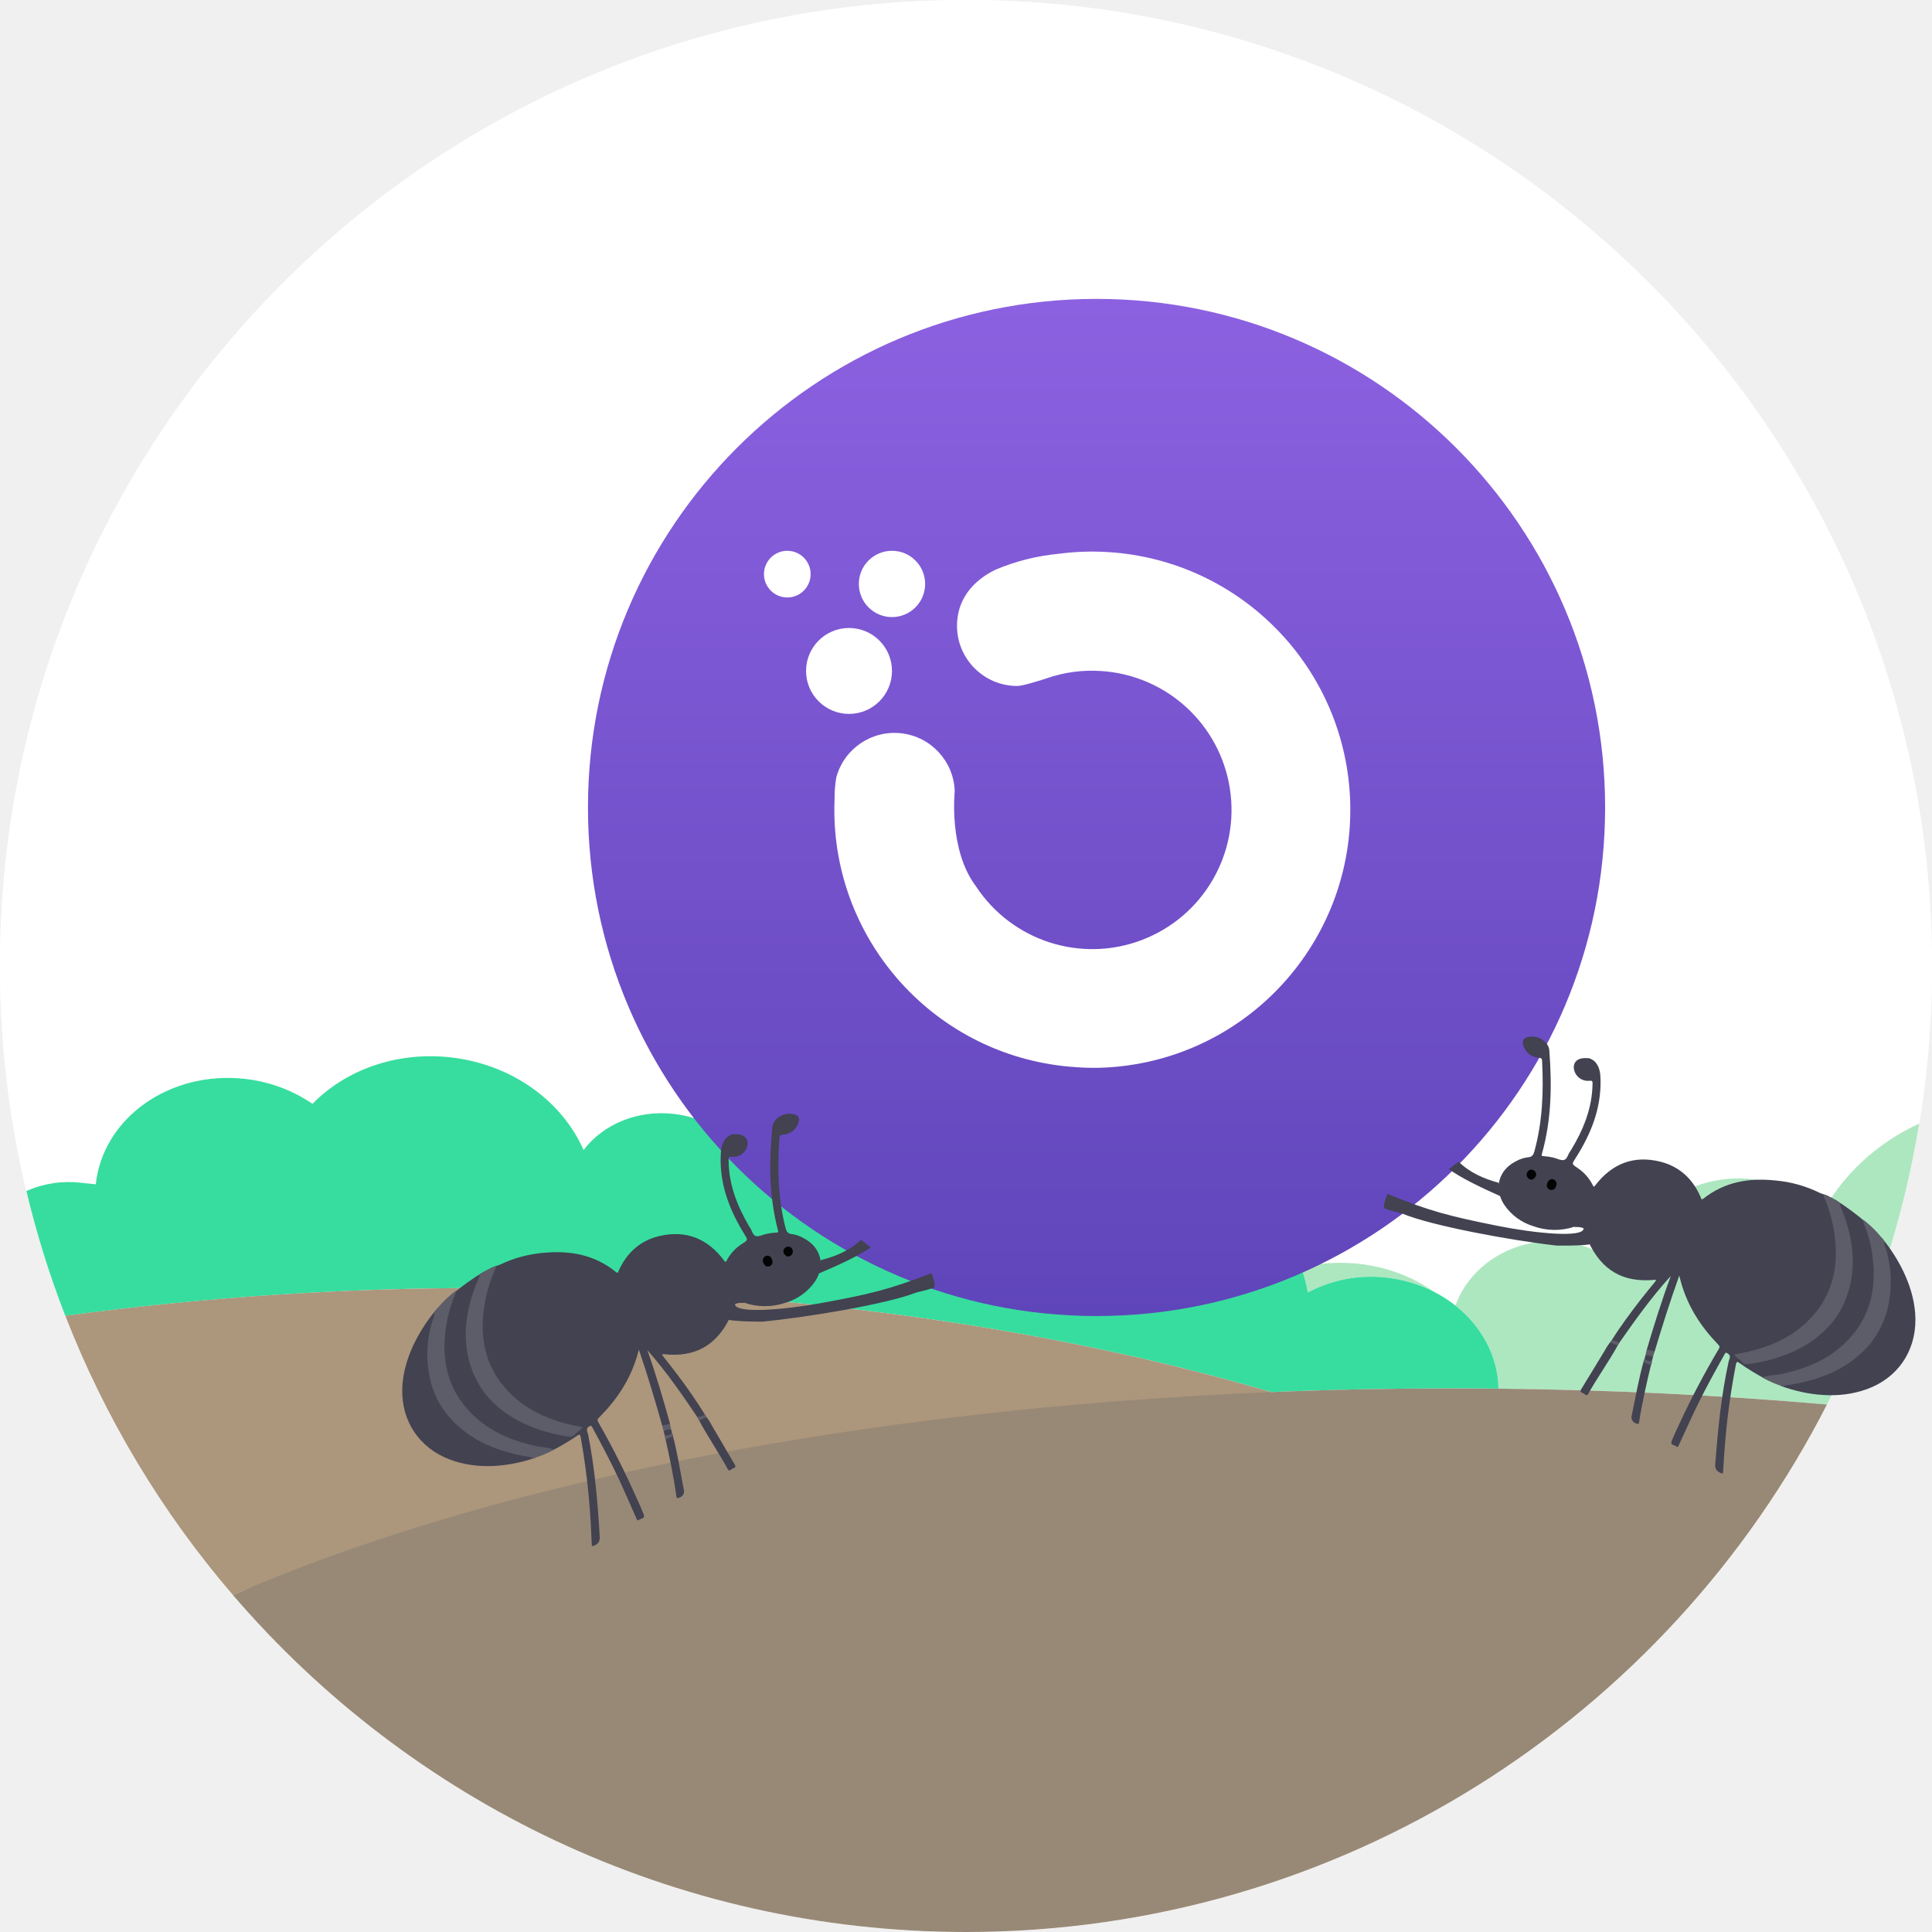
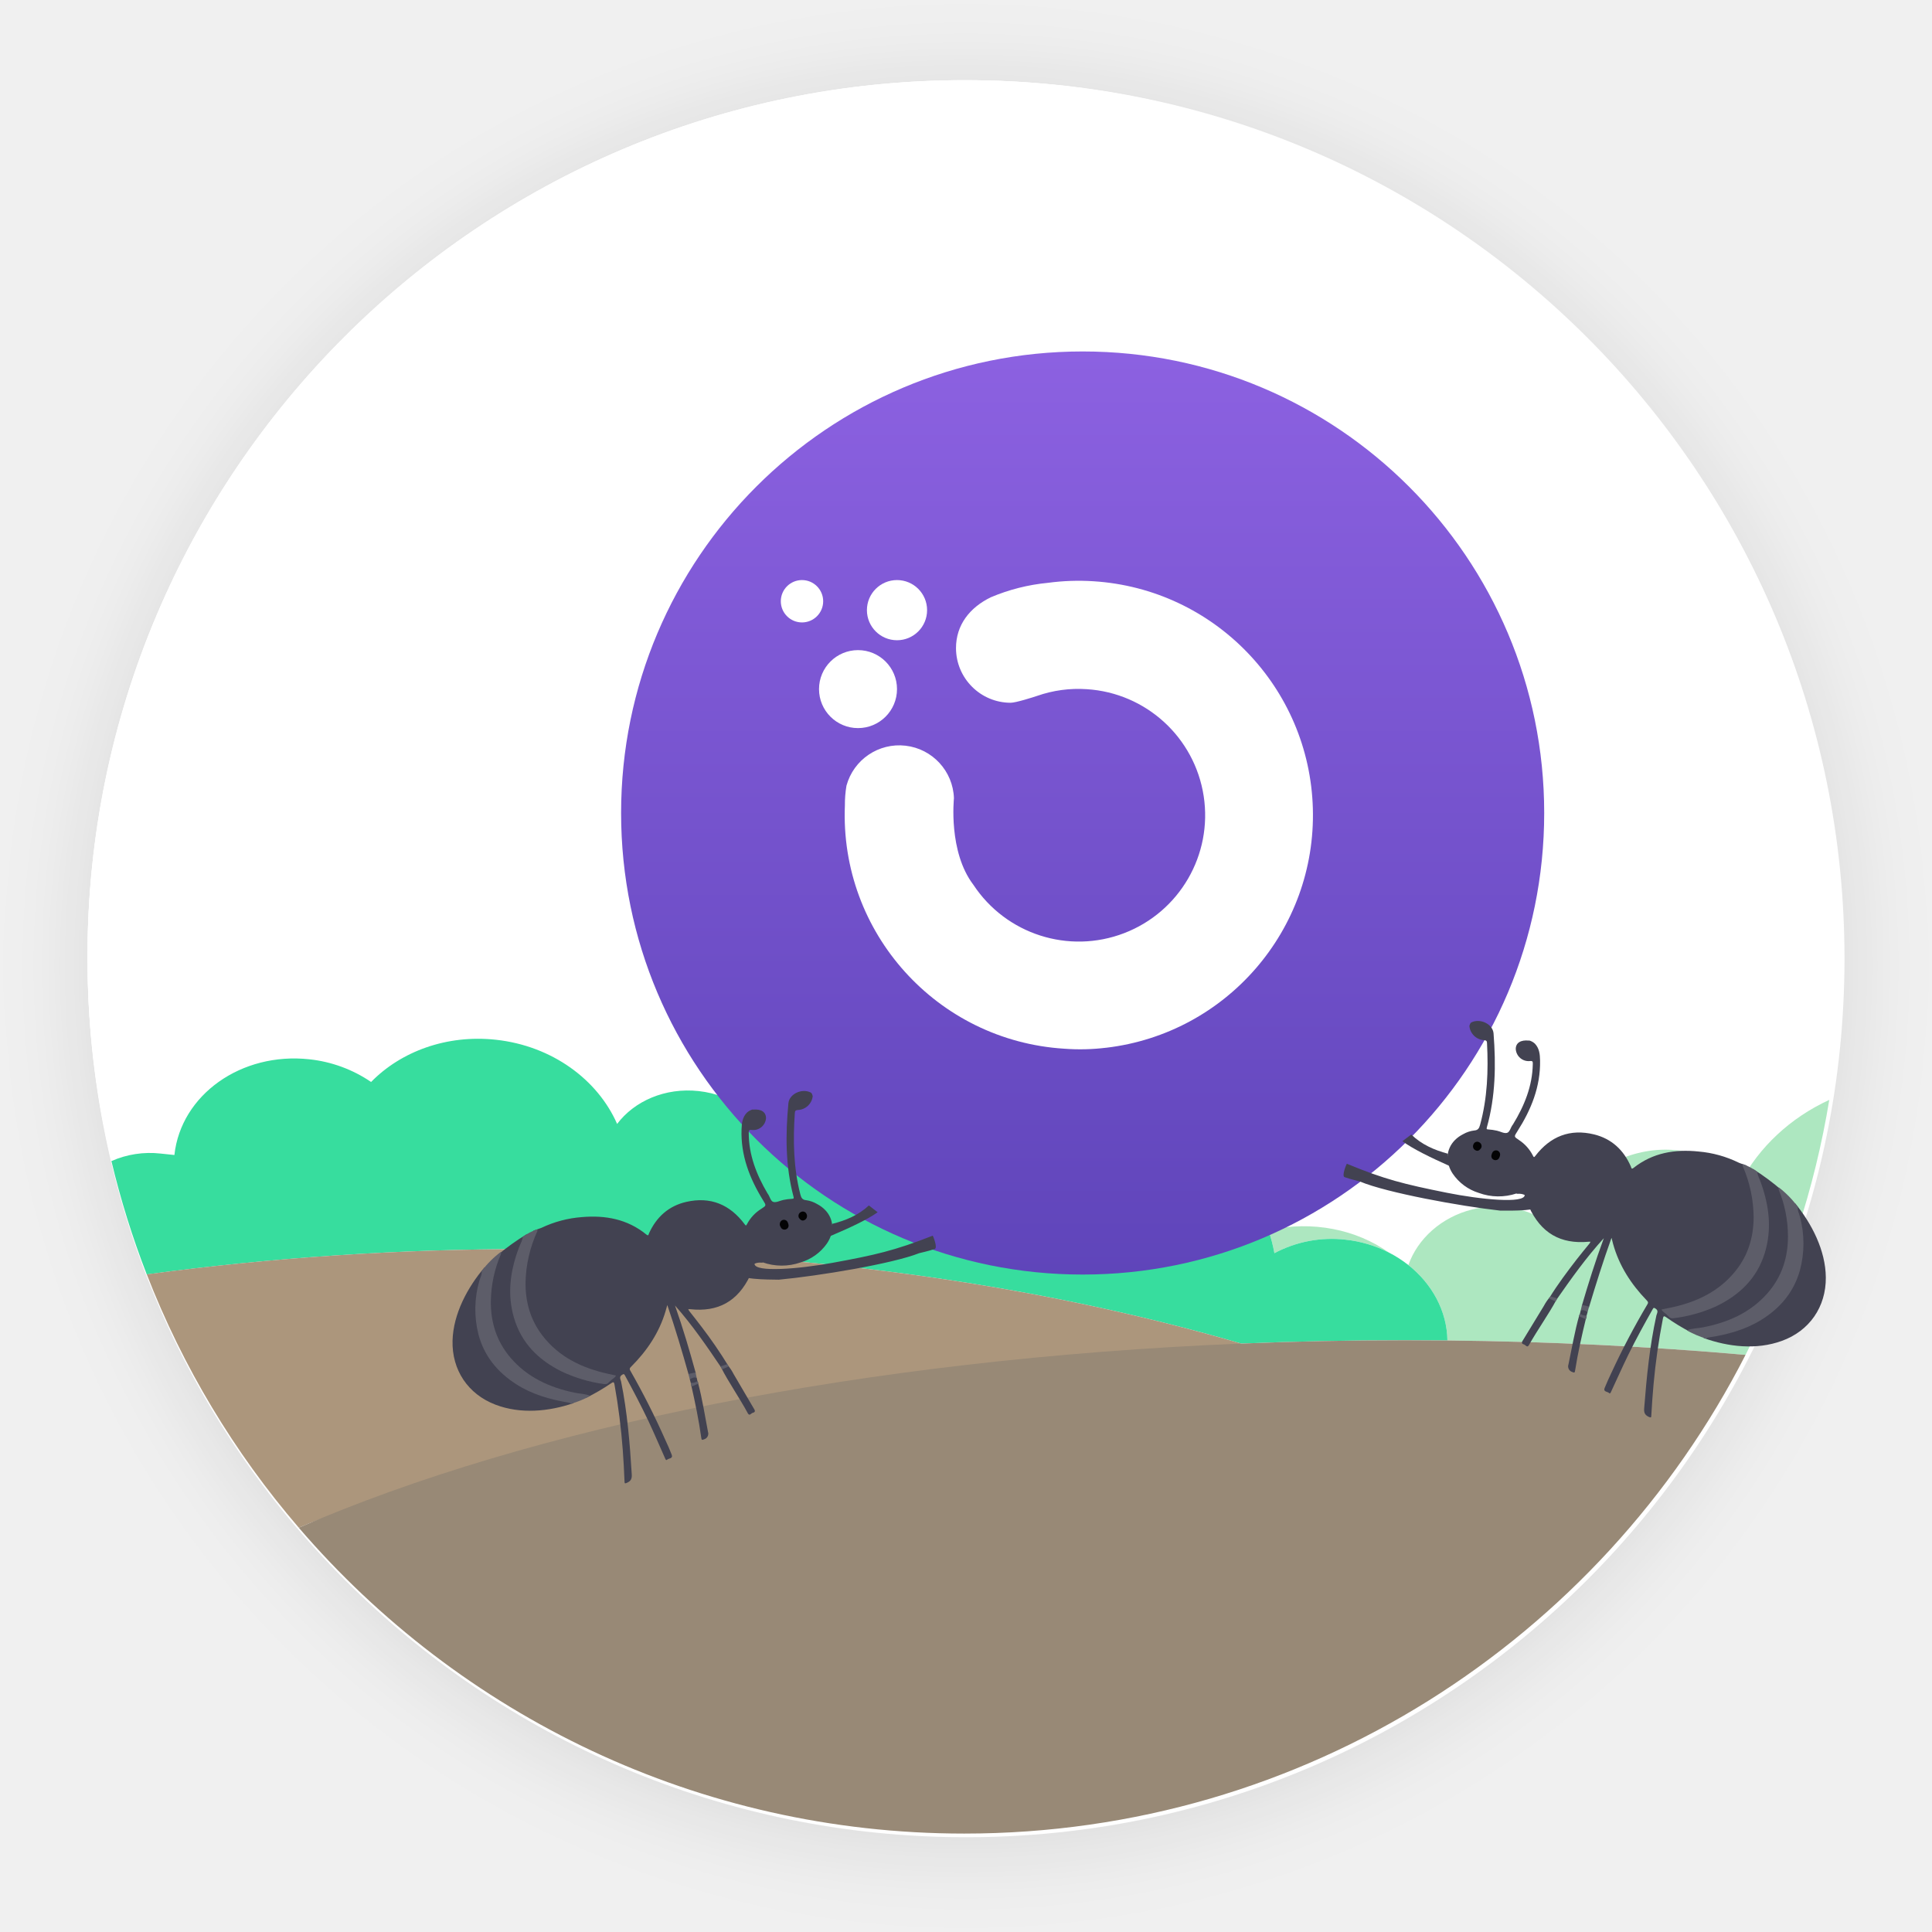
- <svg xmlns="http://www.w3.org/2000/svg" width="481" height="481" viewBox="0 0 481 481" fill="none">
-   <path d="M240.5 481C373.324 481 481 373.324 481 240.5C481 107.676 373.324 0 240.5 0C107.676 0 0 107.676 0 240.5C0 373.324 107.676 481 240.5 481Z" fill="white" />
-   <path d="M240.5 481C373.324 481 481 373.324 481 240.5C481 107.676 373.324 0 240.5 0C107.676 0 0 107.676 0 240.5C0 373.324 107.676 481 240.5 481Z" fill="white" />
-   <path d="M373.065 345.723C401.157 346.015 428.541 347.369 454.847 349.679C466.073 327.69 473.822 304.093 477.818 279.73C467.015 284.698 458.535 292.776 453.518 302.286C447.184 295.038 436.32 291.593 425.353 294.318C413.703 297.214 405.418 306.2 403.851 316.302C398.365 310.291 389.22 307.468 379.929 309.767C371.333 311.9 364.871 317.899 362.354 325.044C368.87 330.208 372.955 337.657 373.065 345.723Z" fill="#ADE7C0" />
-   <path d="M345.112 318.076C349.259 318.519 353.29 319.715 357.006 321.606C348.155 315.326 336.145 312.742 323.952 315.467C324.668 317.525 325.22 319.637 325.604 321.782C331.581 318.598 338.384 317.306 345.112 318.076V318.076Z" fill="#ADE7C0" />
-   <path d="M316.484 346.576C331.237 345.971 346.224 345.666 361.445 345.662C365.334 345.662 369.207 345.682 373.064 345.723C372.955 337.657 368.87 330.208 362.353 325.038C360.687 323.723 358.896 322.573 357.007 321.606C353.29 319.715 349.259 318.519 345.113 318.076C338.384 317.306 331.581 318.598 325.604 321.782C325.221 319.637 324.668 317.525 323.952 315.467C318.094 298.555 301.463 285.302 280.571 283.028C264.586 281.285 249.644 286.357 239.311 295.66C235.86 286.668 226.856 279.693 215.621 278.468C203.684 277.17 192.808 282.736 187.858 291.691C184.81 284.162 177.147 278.346 167.655 277.31C158.48 276.31 150.03 280.035 145.293 286.326C139.977 274.201 127.486 264.916 112.05 263.233C98.535 261.758 85.964 266.464 77.801 274.816C72.751 271.376 66.929 269.238 60.853 268.592C42.211 266.562 25.641 278.316 23.842 294.849L20.063 294.453C15.46 293.932 10.803 294.643 6.565 296.513C9.081 307.087 12.32 317.475 16.259 327.604C50.958 322.943 85.933 320.625 120.945 320.667C193.29 320.667 260.551 330.214 316.484 346.576Z" fill="#37DD9E" />
-   <path d="M316.484 346.576C260.551 330.213 193.29 320.666 120.945 320.666C85.934 320.618 50.959 322.93 16.259 327.586C26.129 352.944 40.231 376.444 57.964 397.084C121.353 369.583 235.32 396.197 316.484 346.576Z" fill="#AC967C" />
-   <path d="M373.065 345.723C369.208 345.686 365.334 345.666 361.445 345.662C346.241 345.662 331.254 345.966 316.485 346.576C212.847 350.843 121.353 369.584 57.964 397.09C102.077 448.458 167.484 481 240.5 481C334.018 481 415.062 427.627 454.847 349.679C428.517 347.369 401.156 346.015 373.065 345.723Z" fill="#988976" />
-   <path d="M273 327.647C342.928 327.647 399.616 270.959 399.616 201.03C399.616 131.102 342.928 74.414 273 74.414C203.072 74.414 146.384 131.102 146.384 201.03C146.384 270.959 203.072 327.647 273 327.647Z" fill="url(#paint0_linear)" />
-   <path d="M222.072 153.635C226.63 153.635 230.325 149.94 230.325 145.382C230.325 140.824 226.63 137.128 222.072 137.128C217.514 137.128 213.818 140.824 213.818 145.382C213.818 149.94 217.514 153.635 222.072 153.635Z" fill="white" />
-   <path d="M196.008 148.75C199.217 148.75 201.819 146.149 201.819 142.939C201.819 139.73 199.217 137.128 196.008 137.128C192.799 137.128 190.197 139.73 190.197 142.939C190.197 146.149 192.799 148.75 196.008 148.75Z" fill="white" />
-   <path d="M279.463 265.426C312.483 261.516 337.07 233.066 336.154 199.828C335.238 166.59 309.122 139.537 275.936 137.451C271.786 137.187 267.62 137.332 263.498 137.884V137.884C258.096 138.396 252.804 139.733 247.808 141.849C242.003 144.676 238.257 149.451 238.257 155.804C238.273 164.073 244.972 170.771 253.241 170.788C254.654 170.788 259.429 169.272 260.55 168.888C264.906 167.369 269.525 166.747 274.127 167.06C290.384 168.082 303.734 180.288 306.205 196.388C308.676 212.488 299.6 228.135 284.399 233.985C269.197 239.835 251.973 234.308 243.014 220.705V220.705C236.119 211.635 237.69 197.193 237.69 196.95C237.431 189.533 231.79 183.42 224.419 182.565C217.047 181.711 210.158 186.372 208.209 193.532C207.906 195.325 207.761 197.141 207.777 198.96C206.344 233.861 233.07 263.507 267.933 265.688C271.77 265.98 275.626 265.89 279.445 265.42" fill="white" />
-   <path d="M211.376 177.738C217.283 177.738 222.072 172.949 222.072 167.042C222.072 161.134 217.283 156.346 211.376 156.346C205.468 156.346 200.68 161.134 200.68 167.042C200.68 172.949 205.468 177.738 211.376 177.738Z" fill="white" />
-   <path d="M456.934 298.698C459.741 300.468 462.408 302.452 464.914 304.631C465.201 305.178 465.518 305.707 465.865 306.217C467.549 310.332 467.696 313.566 467.696 318.03C467.589 324.017 465.361 329.77 461.412 334.257C456.677 339.677 450.711 341.734 443.78 343.057C442.353 343.326 441.138 342.892 439.766 343.437C437.438 342.227 435.196 340.858 433.055 339.34C432.445 338.893 432.31 339.089 432.182 339.72C431.019 345.683 430.162 351.702 429.614 357.754C429.345 360.57 429.175 363.393 429.004 366.223C428.967 366.798 429.004 367 428.302 366.682C427.241 366.186 426.948 365.537 427.039 364.367C427.71 355.794 428.54 347.288 430.389 338.893C430.529 338.281 431.084 337.582 430.169 336.988C429.754 336.713 429.632 336.688 429.388 337.123C427.058 341.257 424.77 345.408 422.677 349.67C421.048 353.008 419.541 356.406 417.973 359.762C417.851 360.025 417.711 360.454 417.363 360.105C417.015 359.756 415.759 359.848 416.192 358.77C416.765 357.343 417.412 355.947 418.071 354.551C421.037 348.135 424.33 341.877 427.936 335.8C428.266 335.243 428.028 335.023 427.698 334.68C423.427 330.253 420.176 325.219 418.51 319.23C418.376 318.74 418.26 318.25 418.083 317.571C415.795 323.927 413.745 330.461 411.866 336.737C411.226 336.578 410.591 336.339 409.944 336.18C411.72 330.136 413.654 323.933 415.972 317.675C411.091 323.014 406.925 328.899 403.002 334.521C402.392 334.306 401.781 334.08 401.135 333.872C403.325 330.326 406.015 326.738 408.547 323.461C409.688 321.986 410.89 320.559 412.061 319.108C412.161 318.96 412.249 318.804 412.324 318.642C412.151 318.627 411.978 318.627 411.805 318.642C404.081 319.365 398.719 316.242 395.449 309.095C395.394 308.967 395.321 308.844 395.253 308.716C395.144 308.838 400.201 308.636 400.372 308.269C397.932 310.314 391.221 310.106 387.56 310.106C376.579 308.881 356.446 305.207 349.124 302.145C346.684 301.533 345.464 301.141 344.854 300.92C344.03 300.608 345.263 297.608 345.464 297.246C355.835 301.533 361.162 302.849 372.918 305.207C382.069 307.044 394.271 308.269 394.271 305.819C393.051 305.207 391.831 305.685 392.063 305.385C388.672 306.527 384.994 306.475 381.636 305.238C378.739 304.336 376.23 302.478 374.516 299.965C374.051 299.268 373.687 298.507 373.437 297.706C372.381 294.289 373.882 290.872 377.457 289.096C378.351 288.588 379.336 288.261 380.355 288.134C381.478 288.061 381.777 287.522 382.045 286.518C384.046 279.169 384.308 271.723 383.93 264.197C383.93 263.585 383.735 263.401 383.119 263.34C380.992 263.226 379.275 261.557 379.092 259.427C379.275 258.968 379.281 258.711 379.623 258.478C382.063 257.253 385.541 258.962 385.724 261.509C386.395 270.174 386.267 278.784 383.894 287.228C383.765 287.681 383.796 287.84 384.333 287.84C385.109 287.891 385.88 288.004 386.639 288.177C387.572 288.373 388.579 288.992 389.39 288.79C390.202 288.588 390.397 287.253 391.007 286.518L391.062 286.444C394.161 281.356 396.376 275.985 396.486 269.911C396.486 269.298 396.522 268.98 395.681 269.078C394.728 269.173 393.777 268.875 393.048 268.252C392.318 267.63 391.872 266.736 391.813 265.777C391.813 264.081 393.161 263.224 395.412 263.462C395.412 263.462 395.467 263.462 395.491 263.426C396.082 263.585 396.625 263.888 397.072 264.308C398.292 265.606 398.45 267.235 398.481 268.912C398.621 276.102 396.04 282.415 392.264 288.337C391.306 289.843 391.27 289.782 392.715 290.755C394.342 291.821 395.657 293.3 396.529 295.042C396.766 295.513 396.846 295.532 397.181 295.097C401.318 289.714 406.711 287.577 413.324 289.206C418.114 290.394 421.432 293.493 423.403 298.03C423.531 298.33 423.501 298.887 424.135 298.379C429.4 294.221 435.483 293.217 441.95 293.891C445.786 294.218 449.528 295.256 452.986 296.952C453.322 297.124 454.817 297.595 455.134 297.73C455.134 297.908 455.97 299.273 456.031 299.42C457.819 303.505 458.666 307.943 458.508 312.402C458.508 317.748 456.208 323.204 452.895 327.417C448.185 333.406 443.548 335.99 436.282 337.454C435.611 337.589 434.574 337.827 433.903 337.956C434.196 338.611 433.958 337.956 434.446 338.397C434.934 338.838 434.098 338.77 435.099 338.63C439.143 338.06 442.92 336.45 446.611 334.692C453.005 331.63 455.097 329.597 457.269 322.635C459.313 316.064 460.039 308.991 457.782 302.641C457.359 301.361 457.074 300.039 456.934 298.698Z" fill="#424251" />
-   <path d="M468.398 308.03C473.01 313.639 476.805 321.018 476.872 328.421C476.945 336.505 472.381 343.118 464.786 345.849C457.843 348.366 450.144 347.502 443.311 345.041C443.711 344.583 444.221 344.235 444.793 344.03C449.82 343.265 454.555 340.871 458.959 338.158C464.17 334.931 465.908 332.647 467.586 326.67C468.965 321.771 469.618 316.26 468.398 311.324C468.205 310.235 468.205 309.119 468.398 308.03Z" fill="#424251" />
-   <path d="M458.063 299.439C458.154 300.541 458.728 301.478 459.081 302.501C461.345 308.851 462.132 315.262 460.1 321.827C457.928 328.783 453.121 333.321 446.733 336.382C443.028 338.055 439.09 339.15 435.056 339.628C434.062 339.769 433.732 339.101 433.226 338.624C432.719 338.146 432.091 337.877 431.792 337.228L433.805 336.823C441.071 335.366 447.551 332.445 452.261 326.462C455.579 322.249 457.044 317.338 457.068 311.992C457.043 307.119 456.017 302.304 454.054 297.847C454.023 297.675 454.023 297.498 454.054 297.326C455.487 297.827 456.838 298.539 458.063 299.439Z" fill="#5D5D69" />
-   <path d="M469.221 309.126C469.044 310.075 469.55 310.884 469.764 311.747C471.06 316.578 471.06 321.668 469.764 326.499C468.086 332.475 464.358 336.86 459.148 340.087C454.761 342.8 449.923 344.104 444.896 344.87C444.597 344.919 444.286 344.912 444.109 345.237C442.241 344.688 440.445 343.918 438.759 342.941C440.131 342.396 441.614 342.42 443.029 342.151C449.96 340.828 456.183 338.127 460.917 332.708C464.773 328.293 466.494 323.033 466.487 317.185C466.486 312.772 465.62 308.402 463.937 304.325C463.903 304.123 463.903 303.916 463.937 303.713C465.952 305.25 467.732 307.073 469.221 309.126Z" fill="#5D5D69" />
-   <path d="M411.121 339.481C409.968 344.178 408.821 349.309 408.071 354.092C407.986 354.618 407.821 354.594 407.376 354.398C406.935 354.281 406.564 353.983 406.355 353.577C406.146 353.171 406.117 352.695 406.277 352.267C407.205 347.858 407.998 343.161 409.242 338.795C409.852 339.095 410.517 339.211 411.121 339.481Z" fill="#424251" />
-   <path d="M402.88 334.723C401.05 338.188 397.718 342.91 395.437 346.97C394.943 347.845 394.534 346.97 394.119 346.841C393.704 346.713 393.259 346.523 393.655 345.88C395.632 342.671 397.578 339.438 399.537 336.223C399.966 335.41 400.481 334.646 401.074 333.945C401.702 334.251 402.251 334.441 402.88 334.723Z" fill="#424251" />
-   <path d="M409.987 335.966L411.927 336.437L411.537 337.889C410.878 337.952 410.215 337.824 409.627 337.521L409.987 335.966Z" fill="#5D5D69" />
-   <path d="M409.627 337.521C410.347 337.197 410.932 337.595 411.536 337.888C411.445 338.225 411.274 338.789 411.189 339.113C410.538 339.186 409.884 339.009 409.358 338.617L409.627 337.521Z" fill="#424251" />
-   <path d="M402.746 335.035L400.86 334.19L401.33 333.608L403.209 334.221L402.746 335.035Z" fill="#5D5D69" />
-   <path d="M409.432 338.366C409.956 338.763 410.608 338.951 411.262 338.893C411.294 339.244 411.213 339.596 411.03 339.897L409.2 339.089C409.115 338.795 409.304 338.587 409.432 338.366Z" fill="#5D5D69" />
-   <path d="M386.944 293.713C387.657 294.197 387.627 294.858 387.297 295.55C387.181 295.853 386.94 296.091 386.635 296.201C386.331 296.312 385.994 296.284 385.711 296.126C384.967 295.722 385.022 294.975 385.345 294.289C385.466 293.986 385.71 293.75 386.015 293.64C386.321 293.53 386.659 293.557 386.944 293.713Z" fill="#030304" />
-   <path d="M382.295 292.972C381.892 293.541 381.386 293.933 380.703 293.517C380.419 293.365 380.209 293.103 380.122 292.792C380.034 292.482 380.077 292.148 380.239 291.87C380.357 291.582 380.594 291.36 380.887 291.261C381.18 291.161 381.502 291.193 381.77 291.349C382.063 291.485 382.286 291.738 382.385 292.046C382.485 292.354 382.452 292.689 382.295 292.972V292.972Z" fill="#030304" />
-   <path d="M360.71 291.068L363.15 289.23C365.969 291.974 369.44 293.48 373.174 294.491L373.522 297.804C368.44 295.532 363.76 293.272 360.71 291.068Z" fill="#424251" />
-   <path d="M120.554 316.533C117.724 318.251 115.028 320.181 112.488 322.305C112.194 322.845 111.868 323.366 111.512 323.867C109.761 327.943 109.584 331.189 109.499 335.613C109.508 341.574 111.631 347.338 115.49 351.88C120.127 357.371 126.051 359.513 132.945 360.947C134.366 361.246 135.587 360.831 136.947 361.392C139.292 360.229 141.552 358.904 143.713 357.426C144.323 356.993 144.457 357.188 144.573 357.817C145.642 363.784 146.402 369.802 146.849 375.847C147.068 378.66 147.19 381.479 147.319 384.292C147.349 384.902 147.319 385.073 148.014 384.762C149.076 384.292 149.381 383.651 149.308 382.48C148.789 373.938 148.087 365.438 146.397 357.042C146.269 356.432 145.726 355.724 146.648 355.15C147.068 354.888 147.19 354.864 147.428 355.297C149.686 359.434 151.894 363.644 153.926 367.915C155.488 371.265 156.94 374.67 158.447 378.05C158.563 378.312 158.703 378.74 159.057 378.398C159.411 378.056 160.667 378.172 160.277 377.092C159.728 375.658 159.099 374.255 158.447 372.858C155.591 366.418 152.411 360.127 148.917 354.009C148.588 353.448 148.832 353.228 149.167 352.893C153.499 348.555 156.842 343.594 158.599 337.639C158.746 337.157 158.868 336.668 159.057 335.997C161.235 342.361 163.175 348.908 164.938 355.193C165.585 355.047 166.219 354.821 166.866 354.674C165.2 348.616 163.376 342.38 161.168 336.131C165.957 341.538 170.008 347.468 173.833 353.137L175.706 352.527C173.475 348.901 171.062 345.39 168.477 342.007C167.366 340.519 166.189 339.079 165.048 337.608C164.951 337.461 164.868 337.306 164.798 337.144C164.968 337.129 165.14 337.129 165.31 337.144C173.01 338.005 178.415 334.978 181.783 327.919C181.844 327.79 181.917 327.662 181.984 327.54C182.094 327.662 177.048 327.376 176.884 327.009C179.269 329.084 185.992 328.992 189.647 329.053C200.628 328.022 220.761 324.703 228.156 321.78C230.596 321.213 231.816 320.841 232.426 320.633C233.256 320.334 232.079 317.32 231.883 316.972C221.451 321.066 216.113 322.287 204.338 324.435C195.186 326.112 182.985 327.125 182.985 324.685C184.205 324.075 185.425 324.593 185.199 324.288C188.566 325.485 192.24 325.495 195.613 324.319C198.521 323.469 201.057 321.66 202.806 319.187C203.3 318.488 203.687 317.718 203.953 316.905C205.058 313.519 203.624 310.089 200.079 308.259C199.194 307.74 198.216 307.398 197.2 307.252C196.089 307.161 195.797 306.593 195.546 305.611C193.667 298.289 193.533 290.839 194.039 283.346C194.076 282.736 194.247 282.559 194.869 282.504C196.992 282.421 198.731 280.791 198.951 278.678C198.78 278.214 198.774 277.958 198.438 277.72C195.998 276.463 192.52 278.098 192.282 280.637C191.471 289.258 191.447 297.837 193.679 306.264C193.801 306.721 193.771 306.874 193.228 306.874C192.452 306.91 191.681 307.01 190.922 307.173C189.988 307.35 188.97 307.948 188.164 307.728C187.359 307.508 187.188 306.178 186.59 305.434L186.541 305.361C183.528 300.241 181.404 294.853 181.398 288.795C181.398 288.184 181.398 287.873 182.222 287.983C183.172 288.094 184.127 287.813 184.865 287.205C185.604 286.597 186.064 285.715 186.139 284.761C186.139 283.065 184.833 282.192 182.582 282.394C182.552 282.387 182.525 282.372 182.503 282.351C181.91 282.505 181.364 282.8 180.91 283.211C179.66 284.481 179.489 286.104 179.428 287.769C179.165 294.927 181.636 301.266 185.303 307.228C186.236 308.741 186.273 308.686 184.815 309.632C183.174 310.653 181.833 312.091 180.929 313.799C180.685 314.275 180.605 314.287 180.282 313.848C176.243 308.418 170.899 306.197 164.267 307.71C159.459 308.808 156.092 311.828 154.048 316.325C153.914 316.624 153.938 317.173 153.31 316.661C148.124 312.426 142.072 311.328 135.617 311.883C131.77 312.172 128.009 313.172 124.526 314.83C124.19 314.995 122.726 315.441 122.372 315.575C122.092 316.146 121.782 316.702 121.445 317.241C119.601 321.268 118.682 325.656 118.754 330.085C118.693 335.418 120.865 340.891 124.105 345.15C128.705 351.19 133.293 353.845 140.522 355.425C141.187 355.571 142.224 355.822 142.889 355.968C142.584 356.615 142.834 355.968 142.34 356.395C141.846 356.822 142.676 356.78 141.681 356.621C137.655 356.011 133.915 354.314 130.254 352.496C123.922 349.36 121.866 347.279 119.822 340.293C117.888 333.715 117.284 326.656 119.645 320.365C120.083 319.123 120.387 317.839 120.554 316.533Z" fill="#424251" />
-   <path d="M108.956 325.637C104.253 331.128 100.342 338.45 100.147 345.772C99.939 353.827 104.381 360.465 111.921 363.339C118.809 365.969 126.527 365.237 133.372 362.906C132.98 362.441 132.476 362.084 131.908 361.869C126.905 361.02 122.201 358.555 117.876 355.767C112.727 352.46 111.025 350.159 109.451 344.174C108.163 339.292 107.62 333.752 108.901 328.871C109.108 327.804 109.126 326.71 108.956 325.637V325.637Z" fill="#424251" />
-   <path d="M119.419 317.271C119.309 318.363 118.724 319.291 118.345 320.285C115.984 326.576 115.075 332.946 117.003 339.53C119.053 346.504 123.781 351.123 130.108 354.253C133.774 355.982 137.683 357.14 141.7 357.689C142.694 357.841 143.03 357.182 143.53 356.719C144.03 356.255 144.677 355.992 144.982 355.352L142.981 354.912C135.751 353.332 129.327 350.318 124.727 344.277C121.487 340.006 120.108 335.125 120.169 329.78C120.279 324.929 121.382 320.153 123.409 315.746C123.44 315.574 123.44 315.399 123.409 315.227C121.985 315.708 120.641 316.396 119.419 317.271V317.271Z" fill="#5D5D69" />
-   <path d="M108.114 326.717C108.273 327.656 107.754 328.456 107.504 329.316C106.119 334.106 106.027 339.177 107.235 344.015C108.809 349.995 112.464 354.424 117.607 357.725C121.939 360.508 126.758 361.887 131.755 362.735C132.054 362.79 132.365 362.784 132.536 363.113C134.411 362.6 136.218 361.863 137.917 360.917C136.556 360.349 135.074 360.349 133.646 360.056C126.752 358.622 120.584 355.828 115.954 350.342C112.183 345.882 110.548 340.58 110.658 334.783C110.735 330.392 111.674 326.059 113.422 322.031C113.456 321.829 113.456 321.622 113.422 321.42C111.405 322.92 109.618 324.704 108.114 326.717Z" fill="#5D5D69" />
-   <path d="M165.609 357.939C166.683 362.637 167.739 367.769 168.397 372.546C168.471 373.071 168.635 373.053 169.087 372.864C169.527 372.752 169.901 372.461 170.116 372.06C170.33 371.66 170.367 371.187 170.216 370.759C169.361 366.353 168.654 361.661 167.482 357.335C166.878 357.579 166.213 357.683 165.609 357.939Z" fill="#424251" />
-   <path d="M173.919 353.338C175.658 356.822 178.934 361.588 181.142 365.694C181.618 366.573 182.045 365.694 182.46 365.59C182.875 365.487 183.32 365.285 182.936 364.639C181.02 361.405 179.135 358.152 177.232 354.912C176.816 354.097 176.315 353.328 175.737 352.618C175.103 352.887 174.547 353.07 173.919 353.338Z" fill="#424251" />
-   <path d="M166.799 354.491L164.859 354.924L165.225 356.377C165.88 356.45 166.543 356.336 167.135 356.047L166.799 354.491Z" fill="#5D5D69" />
-   <path d="M167.134 356.017C166.42 355.675 165.829 356.066 165.225 356.347C165.304 356.682 165.463 357.244 165.548 357.567C166.195 357.65 166.849 357.485 167.378 357.103L167.134 356.017Z" fill="#424251" />
-   <path d="M174.059 353.656L175.956 352.844L175.493 352.234L173.607 352.844L174.059 353.656Z" fill="#5D5D69" />
-   <path d="M167.348 356.859C166.819 357.242 166.168 357.418 165.518 357.353C165.478 357.702 165.556 358.054 165.738 358.354L167.568 357.579C167.623 357.292 167.44 357.085 167.348 356.859Z" fill="#5D5D69" />
-   <path d="M190.532 312.75C190.226 312.931 190.01 313.233 189.937 313.581C189.864 313.929 189.94 314.291 190.147 314.58C190.257 314.885 190.493 315.128 190.795 315.245C191.097 315.362 191.435 315.342 191.721 315.191C192.472 314.8 192.429 314.056 192.118 313.36C192.004 313.056 191.766 312.814 191.462 312.698C191.159 312.581 190.82 312.6 190.532 312.75Z" fill="#030304" />
-   <path d="M195.175 312.097C195.571 312.664 196.071 313.067 196.761 312.664C197.341 312.342 197.558 311.616 197.249 311.029C197.135 310.742 196.903 310.518 196.612 310.414C196.321 310.31 196 310.336 195.73 310.486C195.436 310.619 195.21 310.867 195.105 311.172C195 311.477 195.025 311.811 195.175 312.097V312.097Z" fill="#030304" />
-   <path d="M216.766 310.559L214.356 308.686C211.495 311.371 208.005 312.817 204.259 313.75L203.856 317.051C208.969 314.879 213.716 312.707 216.766 310.559Z" fill="#424251" />
+ <svg xmlns="http://www.w3.org/2000/svg" xmlns:xlink="http://www.w3.org/1999/xlink" width="530px" height="530px" viewBox="0 0 530 530" version="1.1">
  <defs>
-     <linearGradient id="paint0_linear" x1="146.384" y1="74.414" x2="146.384" y2="327.647" gradientUnits="userSpaceOnUse">
-       <stop stop-color="#8C61E1" />
-       <stop offset="1" stop-color="#5F45BA" />
+     <circle id="path-1" cx="241" cy="241" r="241" />
+     <filter x="-7.7%" y="-7.3%" width="115.4%" height="115.4%" filterUnits="objectBoundingBox" id="filter-2">
+       <feOffset dx="0" dy="2" in="SourceAlpha" result="shadowOffsetOuter1" />
+       <feGaussianBlur stdDeviation="12" in="shadowOffsetOuter1" result="shadowBlurOuter1" />
+       <feColorMatrix values="0 0 0 0 0   0 0 0 0 0   0 0 0 0 0  0 0 0 0.1 0" type="matrix" in="shadowBlurOuter1" />
+     </filter>
+     <linearGradient x1="50%" y1="0%" x2="50%" y2="100%" id="linearGradient-3">
+       <stop stop-color="#8C61E1" offset="0%" />
+       <stop stop-color="#5F45BA" offset="100%" />
    </linearGradient>
  </defs>
+   <g id="Page-1" stroke="none" stroke-width="1" fill="none" fill-rule="evenodd">
+     <g id="Group-8-Copy" transform="translate(24, 22)">
+       <g id="Oval">
+         <use fill="black" fill-opacity="1" filter="url(#filter-2)" xlink:href="#path-1" />
+         <use fill="#FFFFFF" fill-rule="evenodd" xlink:href="#path-1" />
+       </g>
+       <g id="How_Token" fill-rule="nonzero">
+         <g id="Layer_5" fill="#FFFFFF">
+           <circle id="Oval" cx="240.5" cy="240.5" r="240.5" />
+         </g>
+         <g id="Layer_3">
+           <circle id="Oval" fill="#FFFFFF" cx="240.5" cy="240.5" r="240.5" />
+           <path d="M373.065,345.723 C401.156,346.015 428.541,347.369 454.847,349.679 C466.073,327.69 473.822,304.093 477.818,279.73 C467.015,284.698 458.535,292.776 453.518,302.286 C447.184,295.038 436.32,291.593 425.353,294.318 C413.703,297.214 405.418,306.2 403.851,316.302 C398.364,310.291 389.22,307.468 379.929,309.766 C371.333,311.9 364.871,317.899 362.353,325.044 C368.87,330.207 372.955,337.657 373.065,345.723 Z" id="Path" fill="#ADE7C0" />
+           <path d="M345.113,318.076 C349.259,318.519 353.29,319.715 357.007,321.606 C348.155,315.326 336.145,312.741 323.953,315.467 C324.668,317.525 325.221,319.637 325.605,321.782 C331.581,318.598 338.385,317.305 345.113,318.076 L345.113,318.076 Z" id="Path" fill="#ADE7C0" />
+           <path d="M316.485,346.576 C331.238,345.97 346.224,345.666 361.445,345.662 C365.334,345.662 369.208,345.682 373.065,345.723 C372.955,337.657 368.87,330.207 362.353,325.038 C360.687,323.723 358.896,322.573 357.007,321.606 C353.29,319.715 349.259,318.519 345.113,318.076 C338.385,317.305 331.581,318.598 325.605,321.782 C325.221,319.637 324.668,317.525 323.953,315.467 C318.094,298.555 301.463,285.302 280.571,283.028 C264.587,281.284 249.644,286.357 239.311,295.66 C235.861,286.667 226.856,279.693 215.621,278.468 C203.684,277.169 192.808,282.735 187.858,291.691 C184.81,284.162 177.147,278.346 167.655,277.31 C158.48,276.31 150.031,280.035 145.294,286.326 C139.978,274.2 127.486,264.916 112.05,263.233 C98.535,261.758 85.964,266.464 77.801,274.816 C72.752,271.376 66.93,269.238 60.854,268.592 C42.211,266.562 25.641,278.316 23.843,294.849 L20.063,294.452 C15.461,293.932 10.803,294.643 6.566,296.513 C9.082,307.086 12.32,317.475 16.259,327.604 C50.959,322.942 85.933,320.625 120.945,320.667 C193.29,320.667 260.551,330.214 316.485,346.576 Z" id="Path" fill="#37DD9E" />
+           <path d="M316.485,346.576 C260.551,330.214 193.29,320.667 120.945,320.667 C85.934,320.618 50.959,322.93 16.259,327.586 C26.129,352.944 40.231,376.444 57.964,397.084 C121.353,369.584 235.32,396.197 316.485,346.576 Z" id="Path" fill="#AC967C" />
+           <path d="M373.065,345.723 C369.208,345.686 365.334,345.666 361.445,345.662 C346.241,345.662 331.254,345.966 316.485,346.576 C212.847,350.843 121.353,369.584 57.964,397.09 C102.077,448.458 167.484,481 240.5,481 C334.018,481 415.062,427.627 454.847,349.679 C428.517,347.369 401.156,346.015 373.065,345.723 Z" id="Path" fill="#988976" />
+         </g>
+         <g id="Layer_6" transform="translate(146, 74)">
+           <g id="Layer_3-2" fill="url(#linearGradient-3)">
+             <circle id="Oval" cx="127" cy="127.03" r="126.616" />
+           </g>
+           <g id="Layer_4" transform="translate(43.85612, 62.73861)" fill="#FFFFFF">
+             <circle id="Oval" cx="32.216" cy="8.643" r="8.253" />
+             <circle id="Oval" cx="6.152" cy="6.201" r="5.811" />
+             <path d="M89.607,128.687 C122.627,124.777 147.213,96.327 146.297,63.089 C145.381,29.851 119.265,2.798 86.08,0.713 C81.93,0.448 77.764,0.593 73.642,1.145 L73.642,1.145 C68.24,1.657 62.948,2.994 57.951,5.11 C52.146,7.937 48.4,12.712 48.4,19.065 C48.417,27.334 55.116,34.033 63.384,34.049 C64.797,34.049 69.573,32.533 70.694,32.149 C75.05,30.63 79.668,30.009 84.271,30.322 C100.527,31.344 113.877,43.549 116.348,59.649 C118.819,75.749 109.744,91.396 94.542,97.246 C79.34,103.096 62.117,97.569 53.157,83.966 L53.157,83.966 C46.262,74.896 47.834,60.454 47.834,60.211 C47.574,52.794 41.934,46.681 34.562,45.827 C27.191,44.972 20.302,49.633 18.353,56.794 C18.049,58.587 17.905,60.403 17.92,62.221 C16.487,97.122 43.213,126.769 78.076,128.949 C81.913,129.241 85.769,129.151 89.588,128.681" id="Path" />
+             <circle id="Oval" cx="21.52" cy="30.303" r="10.696" />
+           </g>
+         </g>
+         <g id="Layer_7" transform="translate(344, 258)">
+           <g id="_1yGvSJ.tif">
+             <path d="M112.934,40.697 C115.741,42.468 118.409,44.452 120.914,46.631 C121.201,47.178 121.519,47.707 121.866,48.217 C123.55,52.332 123.696,55.566 123.696,60.03 C123.589,66.016 121.362,71.769 117.412,76.257 C112.678,81.677 106.711,83.734 99.781,85.057 C98.353,85.326 97.139,84.891 95.766,85.436 C93.438,84.227 91.196,82.858 89.055,81.34 C88.445,80.893 88.311,81.089 88.183,81.719 C87.019,87.683 86.162,93.702 85.614,99.753 C85.346,102.57 85.175,105.393 85.004,108.222 C84.967,108.798 85.004,109 84.302,108.682 C83.241,108.186 82.948,107.536 83.04,106.367 C83.711,97.794 84.54,89.288 86.389,80.893 C86.529,80.28 87.084,79.582 86.169,78.988 C85.754,78.713 85.632,78.688 85.388,79.123 C83.058,83.256 80.77,87.408 78.677,91.67 C77.048,95.008 75.542,98.406 73.974,101.762 C73.852,102.025 73.711,102.454 73.364,102.105 C73.016,101.756 71.759,101.848 72.192,100.77 C72.766,99.343 73.412,97.947 74.071,96.551 C77.038,90.135 80.33,83.877 83.936,77.8 C84.266,77.243 84.028,77.023 83.698,76.68 C79.428,72.252 76.176,67.219 74.511,61.23 C74.376,60.74 74.26,60.25 74.083,59.57 C71.796,65.927 69.746,72.461 67.867,78.737 C67.226,78.578 66.592,78.339 65.945,78.18 C67.72,72.136 69.654,65.933 71.973,59.674 C67.092,65.014 62.925,70.899 59.002,76.52 C58.392,76.306 57.782,76.08 57.135,75.871 C59.325,72.326 62.016,68.737 64.548,65.461 C65.689,63.985 66.89,62.559 68.062,61.107 C68.161,60.959 68.249,60.804 68.324,60.642 C68.152,60.627 67.978,60.627 67.806,60.642 C60.082,61.365 54.719,58.242 51.449,51.095 C51.394,50.967 51.321,50.844 51.254,50.716 C51.144,50.838 56.202,50.636 56.372,50.269 C53.932,52.314 47.221,52.106 43.561,52.106 C32.579,50.881 12.446,47.207 5.125,44.145 C2.684,43.533 1.464,43.141 0.854,42.92 C0.031,42.608 1.263,39.607 1.464,39.246 C11.836,43.533 17.162,44.849 28.918,47.207 C38.07,49.044 50.272,50.269 50.272,47.819 C49.051,47.207 47.831,47.684 48.063,47.384 C44.672,48.527 40.994,48.475 37.637,47.237 C34.739,46.336 32.23,44.478 30.517,41.965 C30.051,41.268 29.687,40.507 29.437,39.705 C28.381,36.288 29.882,32.871 33.457,31.096 C34.351,30.588 35.336,30.261 36.355,30.134 C37.478,30.061 37.777,29.522 38.045,28.518 C40.046,21.169 40.309,13.723 39.931,6.197 C39.931,5.585 39.735,5.401 39.119,5.34 C36.993,5.226 35.275,3.556 35.092,1.427 C35.276,0.968 35.282,0.71 35.623,0.478 C38.064,-0.747 41.541,0.961 41.724,3.509 C42.395,12.174 42.267,20.783 39.894,29.228 C39.766,29.681 39.796,29.84 40.333,29.84 C41.11,29.891 41.881,30.004 42.639,30.177 C43.573,30.373 44.579,30.992 45.391,30.789 C46.202,30.587 46.397,29.252 47.008,28.518 L47.062,28.444 C50.162,23.355 52.376,17.985 52.486,11.91 C52.486,11.298 52.523,10.98 51.681,11.078 C50.728,11.173 49.778,10.875 49.048,10.252 C48.319,9.63 47.873,8.736 47.813,7.777 C47.813,6.081 49.161,5.223 51.412,5.462 C51.412,5.462 51.467,5.462 51.492,5.426 C52.083,5.585 52.625,5.888 53.072,6.307 C54.292,7.606 54.451,9.234 54.481,10.912 C54.622,18.101 52.041,24.415 48.264,30.336 C47.307,31.843 47.27,31.781 48.716,32.755 C50.342,33.82 51.658,35.3 52.529,37.042 C52.767,37.513 52.846,37.532 53.182,37.097 C57.318,31.714 62.711,29.577 69.325,31.206 C74.114,32.394 77.433,35.492 79.403,40.03 C79.532,40.33 79.501,40.887 80.136,40.379 C85.401,36.221 91.483,35.217 97.95,35.89 C101.786,36.218 105.528,37.256 108.987,38.952 C109.322,39.124 110.817,39.595 111.134,39.73 C111.134,39.907 111.97,41.273 112.031,41.42 C113.82,45.505 114.666,49.943 114.508,54.402 C114.508,59.748 112.208,65.204 108.895,69.417 C104.185,75.406 99.549,77.99 92.282,79.454 C91.611,79.588 90.574,79.827 89.903,79.956 C90.196,80.611 89.958,79.956 90.446,80.397 C90.934,80.838 90.098,80.77 91.099,80.629 C95.144,80.06 98.92,78.449 102.611,76.692 C109.005,73.63 111.098,71.597 113.27,64.635 C115.313,58.064 116.039,50.991 113.782,44.641 C113.359,43.361 113.075,42.039 112.934,40.697 Z" id="Path" fill="#424251" />
+             <path d="M124.398,50.03 C129.01,55.639 132.805,63.018 132.872,70.421 C132.945,78.504 128.382,85.118 120.786,87.849 C113.843,90.366 106.144,89.502 99.311,87.041 C99.711,86.583 100.222,86.235 100.793,86.03 C105.82,85.265 110.555,82.871 114.96,80.158 C120.17,76.931 121.909,74.647 123.586,68.67 C124.965,63.771 125.618,58.26 124.398,53.324 C124.205,52.235 124.205,51.119 124.398,50.03 Z" id="Path" fill="#424251" />
+             <path d="M114.063,41.438 C114.154,42.541 114.728,43.478 115.082,44.5 C117.345,50.85 118.132,57.262 116.1,63.826 C113.929,70.783 109.121,75.32 102.733,78.382 C99.029,80.055 95.091,81.149 91.056,81.628 C90.062,81.768 89.732,81.101 89.226,80.623 C88.72,80.146 88.091,79.876 87.792,79.227 L89.806,78.823 C97.072,77.366 103.551,74.445 108.261,68.462 C111.58,64.249 113.044,59.338 113.068,53.992 C113.043,49.119 112.017,44.303 110.054,39.846 C110.024,39.674 110.024,39.498 110.054,39.326 C111.487,39.827 112.838,40.539 114.063,41.438 Z" id="Path" fill="#5D5D69" />
+             <path d="M125.221,51.126 C125.044,52.075 125.551,52.883 125.764,53.747 C127.061,58.578 127.061,63.667 125.764,68.499 C124.087,74.475 120.359,78.86 115.149,82.087 C110.762,84.8 105.924,86.104 100.897,86.869 C100.598,86.918 100.287,86.912 100.11,87.237 C98.242,86.688 96.445,85.917 94.759,84.94 C96.132,84.395 97.615,84.42 99.03,84.15 C105.961,82.828 112.184,80.127 116.918,74.708 C120.774,70.293 122.494,65.033 122.488,59.185 C122.487,54.772 121.62,50.402 119.938,46.325 C119.904,46.122 119.904,45.915 119.938,45.713 C121.952,47.249 123.732,49.073 125.221,51.126 Z" id="Path" fill="#5D5D69" />
+             <path d="M67.122,81.481 C65.969,86.177 64.822,91.309 64.072,96.091 C63.986,96.618 63.822,96.594 63.376,96.398 C62.936,96.281 62.565,95.983 62.356,95.577 C62.146,95.171 62.118,94.695 62.278,94.267 C63.206,89.858 63.999,85.161 65.243,80.795 C65.853,81.095 66.518,81.211 67.122,81.481 Z" id="Path" fill="#424251" />
+             <path d="M58.88,76.723 C57.05,80.188 53.719,84.91 51.437,88.97 C50.943,89.845 50.534,88.97 50.119,88.841 C49.704,88.713 49.259,88.523 49.655,87.88 C51.632,84.671 53.578,81.438 55.537,78.223 C55.966,77.41 56.481,76.646 57.074,75.945 C57.702,76.251 58.252,76.441 58.88,76.723 Z" id="Path" fill="#424251" />
+             <path d="M65.988,77.966 L67.928,78.437 L67.537,79.888 C66.879,79.952 66.216,79.824 65.628,79.521 L65.988,77.966 Z" id="Path" fill="#5D5D69" />
+             <path d="M65.628,79.521 C66.347,79.196 66.933,79.594 67.537,79.888 C67.446,80.225 67.275,80.789 67.189,81.113 C66.539,81.186 65.885,81.009 65.359,80.617 L65.628,79.521 Z" id="Path" fill="#424251" />
+             <polygon id="Path" fill="#5D5D69" points="58.746 77.035 56.861 76.19 57.33 75.608 59.209 76.22" />
+             <path d="M65.432,80.366 C65.956,80.763 66.609,80.951 67.263,80.893 C67.295,81.244 67.214,81.596 67.031,81.897 L65.201,81.089 C65.115,80.795 65.304,80.587 65.432,80.366 Z" id="Path" fill="#5D5D69" />
+             <path d="M42.944,35.713 C43.658,36.197 43.628,36.858 43.298,37.55 C43.182,37.853 42.94,38.091 42.636,38.201 C42.332,38.311 41.995,38.284 41.712,38.126 C40.968,37.721 41.023,36.974 41.346,36.288 C41.467,35.986 41.711,35.75 42.016,35.64 C42.322,35.53 42.66,35.556 42.944,35.713 Z" id="Path" fill="#030304" />
+             <path d="M38.295,34.972 C37.893,35.541 37.386,35.933 36.703,35.517 C36.419,35.365 36.21,35.103 36.122,34.792 C36.035,34.481 36.077,34.148 36.239,33.87 C36.358,33.582 36.594,33.36 36.887,33.26 C37.181,33.161 37.503,33.193 37.771,33.349 C38.063,33.485 38.286,33.738 38.386,34.046 C38.485,34.354 38.453,34.689 38.295,34.972 L38.295,34.972 Z" id="Path" fill="#030304" />
+           </g>
+           <path d="M16.71,33.067 L19.151,31.23 C21.969,33.974 25.441,35.48 29.175,36.491 L29.522,39.803 C24.44,37.532 19.761,35.272 16.71,33.067 Z" id="Path" fill="#424251" />
+         </g>
+         <g id="Layer_7_copy" transform="translate(100, 277)">
+           <g id="_1yGvSJ.tif-2">
+             <path d="M20.554,39.533 C17.724,41.251 15.028,43.181 12.489,45.305 C12.194,45.845 11.869,46.366 11.512,46.867 C9.761,50.943 9.585,54.189 9.499,58.613 C9.508,64.574 11.631,70.338 15.49,74.88 C20.127,80.372 26.051,82.513 32.945,83.947 C34.366,84.246 35.587,83.831 36.947,84.393 C39.292,83.229 41.553,81.904 43.713,80.426 C44.323,79.993 44.457,80.188 44.573,80.817 C45.642,86.784 46.402,92.802 46.849,98.847 C47.069,101.66 47.191,104.479 47.319,107.292 C47.349,107.902 47.319,108.073 48.014,107.762 C49.076,107.292 49.381,106.652 49.308,105.48 C48.789,96.938 48.087,88.438 46.397,80.042 C46.269,79.432 45.726,78.724 46.648,78.151 C47.069,77.888 47.191,77.864 47.429,78.297 C49.686,82.434 51.894,86.644 53.926,90.915 C55.488,94.265 56.94,97.67 58.447,101.05 C58.563,101.313 58.703,101.74 59.057,101.398 C59.411,101.056 60.668,101.172 60.277,100.092 C59.728,98.658 59.1,97.255 58.447,95.858 C55.591,89.418 52.411,83.127 48.917,77.009 C48.588,76.448 48.832,76.228 49.167,75.893 C53.499,71.555 56.842,66.594 58.599,60.639 C58.746,60.157 58.868,59.668 59.057,58.997 C61.235,65.361 63.175,71.908 64.938,78.193 C65.585,78.047 66.219,77.821 66.866,77.675 C65.201,71.616 63.376,65.38 61.168,59.132 C65.957,64.538 70.008,70.468 73.833,76.137 L75.706,75.527 C73.475,71.901 71.062,68.39 68.477,65.007 C67.366,63.519 66.189,62.079 65.048,60.608 C64.951,60.461 64.868,60.306 64.798,60.144 C64.968,60.129 65.14,60.129 65.31,60.144 C73.01,61.005 78.415,57.978 81.783,50.919 C81.844,50.791 81.917,50.662 81.984,50.54 C82.094,50.662 77.048,50.376 76.884,50.009 C79.269,52.084 85.992,51.993 89.647,52.054 C100.629,51.022 120.762,47.703 128.156,44.78 C130.596,44.213 131.816,43.841 132.427,43.633 C133.256,43.334 132.079,40.32 131.884,39.972 C121.451,44.066 116.113,45.287 104.338,47.435 C95.187,49.113 82.985,50.125 82.985,47.685 C84.205,47.075 85.425,47.593 85.199,47.288 C88.566,48.485 92.24,48.495 95.614,47.319 C98.522,46.469 101.057,44.66 102.807,42.187 C103.3,41.488 103.687,40.718 103.954,39.905 C105.058,36.519 103.624,33.089 100.079,31.259 C99.194,30.74 98.216,30.398 97.2,30.252 C96.089,30.161 95.797,29.593 95.546,28.611 C93.667,21.289 93.533,13.839 94.04,6.346 C94.076,5.736 94.247,5.559 94.869,5.504 C96.992,5.421 98.731,3.791 98.951,1.678 C98.78,1.214 98.774,0.958 98.438,0.72 C95.998,-0.537 92.52,1.098 92.282,3.637 C91.471,12.258 91.447,20.837 93.68,29.264 C93.802,29.721 93.771,29.874 93.228,29.874 C92.452,29.91 91.681,30.01 90.922,30.173 C89.989,30.35 88.97,30.948 88.164,30.728 C87.359,30.508 87.188,29.178 86.59,28.434 L86.542,28.361 C83.528,23.241 81.405,17.854 81.398,11.795 C81.398,11.184 81.398,10.873 82.222,10.983 C83.172,11.094 84.127,10.813 84.865,10.205 C85.604,9.597 86.064,8.715 86.139,7.761 C86.139,6.065 84.833,5.193 82.582,5.394 C82.552,5.387 82.525,5.372 82.503,5.351 C81.91,5.505 81.364,5.8 80.91,6.212 C79.66,7.481 79.489,9.104 79.428,10.769 C79.166,17.927 81.636,24.266 85.303,30.228 C86.236,31.741 86.273,31.686 84.815,32.632 C83.174,33.653 81.833,35.091 80.929,36.799 C80.685,37.275 80.605,37.287 80.282,36.848 C76.243,31.418 70.899,29.197 64.267,30.71 C59.46,31.808 56.092,34.828 54.048,39.325 C53.914,39.624 53.938,40.174 53.31,39.661 C48.124,35.426 42.072,34.328 35.617,34.883 C31.77,35.173 28.009,36.172 24.526,37.831 C24.19,37.995 22.726,38.441 22.372,38.575 C22.092,39.146 21.782,39.702 21.445,40.241 C19.601,44.268 18.682,48.656 18.754,53.085 C18.693,58.418 20.865,63.891 24.105,68.15 C28.705,74.191 33.293,76.845 40.522,78.425 C41.187,78.572 42.224,78.822 42.889,78.968 C42.584,79.615 42.835,78.968 42.34,79.395 C41.846,79.822 42.676,79.78 41.681,79.621 C37.655,79.011 33.915,77.315 30.254,75.496 C23.922,72.36 21.866,70.279 19.822,63.293 C17.888,56.715 17.284,49.656 19.645,43.365 C20.083,42.123 20.387,40.839 20.554,39.533 Z" id="Path" fill="#424251" />
+             <path d="M8.956,48.637 C4.252,54.128 0.342,61.45 0.146,68.772 C-0.061,76.826 4.38,83.465 11.921,86.339 C18.809,88.969 26.527,88.237 33.372,85.906 C32.98,85.441 32.476,85.084 31.908,84.868 C26.905,84.02 22.201,81.555 17.876,78.767 C12.727,75.46 11.024,73.159 9.45,67.174 C8.163,62.292 7.62,56.752 8.901,51.871 C9.107,50.804 9.126,49.71 8.956,48.637 L8.956,48.637 Z" id="Path" fill="#424251" />
+             <path d="M19.419,40.271 C19.309,41.363 18.724,42.291 18.345,43.285 C15.984,49.576 15.075,55.946 17.003,62.53 C19.053,69.504 23.781,74.123 30.108,77.254 C33.775,78.982 37.684,80.14 41.7,80.689 C42.694,80.841 43.03,80.182 43.53,79.719 C44.03,79.255 44.677,78.993 44.982,78.352 L42.981,77.913 C35.751,76.332 29.327,73.318 24.727,67.277 C21.487,63.006 20.109,58.125 20.17,52.78 C20.279,47.929 21.382,43.153 23.409,38.746 C23.44,38.574 23.44,38.399 23.409,38.227 C21.986,38.708 20.641,39.397 19.419,40.271 L19.419,40.271 Z" id="Path" fill="#5D5D69" />
+             <path d="M8.114,49.717 C8.273,50.656 7.754,51.456 7.504,52.316 C6.12,57.106 6.027,62.177 7.236,67.015 C8.81,72.995 12.464,77.424 17.607,80.725 C21.939,83.508 26.759,84.887 31.755,85.735 C32.054,85.79 32.365,85.784 32.536,86.113 C34.412,85.6 36.218,84.863 37.917,83.917 C36.557,83.349 35.074,83.349 33.647,83.056 C26.753,81.622 20.584,78.828 15.954,73.342 C12.184,68.882 10.548,63.58 10.658,57.783 C10.735,53.392 11.674,49.059 13.422,45.031 C13.456,44.829 13.456,44.622 13.422,44.42 C11.406,45.92 9.618,47.704 8.114,49.717 Z" id="Path" fill="#5D5D69" />
+             <path d="M65.609,80.939 C66.683,85.637 67.738,90.769 68.397,95.546 C68.471,96.071 68.635,96.053 69.087,95.864 C69.527,95.752 69.901,95.461 70.115,95.06 C70.33,94.66 70.366,94.187 70.215,93.759 C69.361,89.353 68.654,84.661 67.482,80.335 C66.878,80.579 66.213,80.683 65.609,80.939 Z" id="Path" fill="#424251" />
+             <path d="M73.919,76.338 C75.657,79.822 78.934,84.588 81.142,88.694 C81.618,89.573 82.045,88.694 82.46,88.591 C82.875,88.487 83.32,88.285 82.936,87.639 C81.02,84.405 79.135,81.153 77.232,77.913 C76.816,77.097 76.315,76.328 75.737,75.618 C75.102,75.887 74.547,76.07 73.919,76.338 Z" id="Path" fill="#424251" />
+             <path d="M66.799,77.492 L64.859,77.925 L65.225,79.377 C65.88,79.451 66.542,79.336 67.134,79.047 L66.799,77.492 Z" id="Path" fill="#5D5D69" />
+             <path d="M67.134,79.017 C66.421,78.675 65.829,79.066 65.225,79.346 C65.304,79.682 65.463,80.243 65.548,80.567 C66.195,80.65 66.849,80.484 67.379,80.103 L67.134,79.017 Z" id="Path" fill="#424251" />
+             <polygon id="Path" fill="#5D5D69" points="74.059 76.656 75.956 75.844 75.493 75.234 73.608 75.844" />
+             <path d="M67.348,79.859 C66.819,80.242 66.168,80.418 65.518,80.353 C65.478,80.702 65.556,81.054 65.737,81.354 L67.568,80.579 C67.623,80.292 67.44,80.085 67.348,79.859 Z" id="Path" fill="#5D5D69" />
+             <path d="M90.532,35.75 C90.226,35.931 90.01,36.233 89.937,36.581 C89.864,36.929 89.94,37.291 90.147,37.58 C90.256,37.885 90.493,38.128 90.795,38.245 C91.097,38.362 91.435,38.342 91.721,38.191 C92.472,37.8 92.429,37.056 92.118,36.36 C92.004,36.056 91.765,35.814 91.462,35.698 C91.159,35.581 90.82,35.6 90.532,35.75 Z" id="Path" fill="#030304" />
+             <path d="M95.174,35.097 C95.571,35.664 96.071,36.067 96.761,35.664 C97.341,35.343 97.557,34.616 97.249,34.029 C97.135,33.742 96.903,33.518 96.612,33.414 C96.321,33.31 96,33.336 95.729,33.486 C95.436,33.619 95.21,33.867 95.105,34.172 C95,34.477 95.025,34.811 95.174,35.097 L95.174,35.097 Z" id="Path" fill="#030304" />
+           </g>
+           <path d="M116.765,33.559 L114.356,31.686 C111.494,34.371 108.005,35.817 104.259,36.751 L103.856,40.052 C108.968,37.879 113.715,35.707 116.765,33.559 Z" id="Path" fill="#424251" />
+         </g>
+       </g>
+     </g>
+   </g>
</svg>
